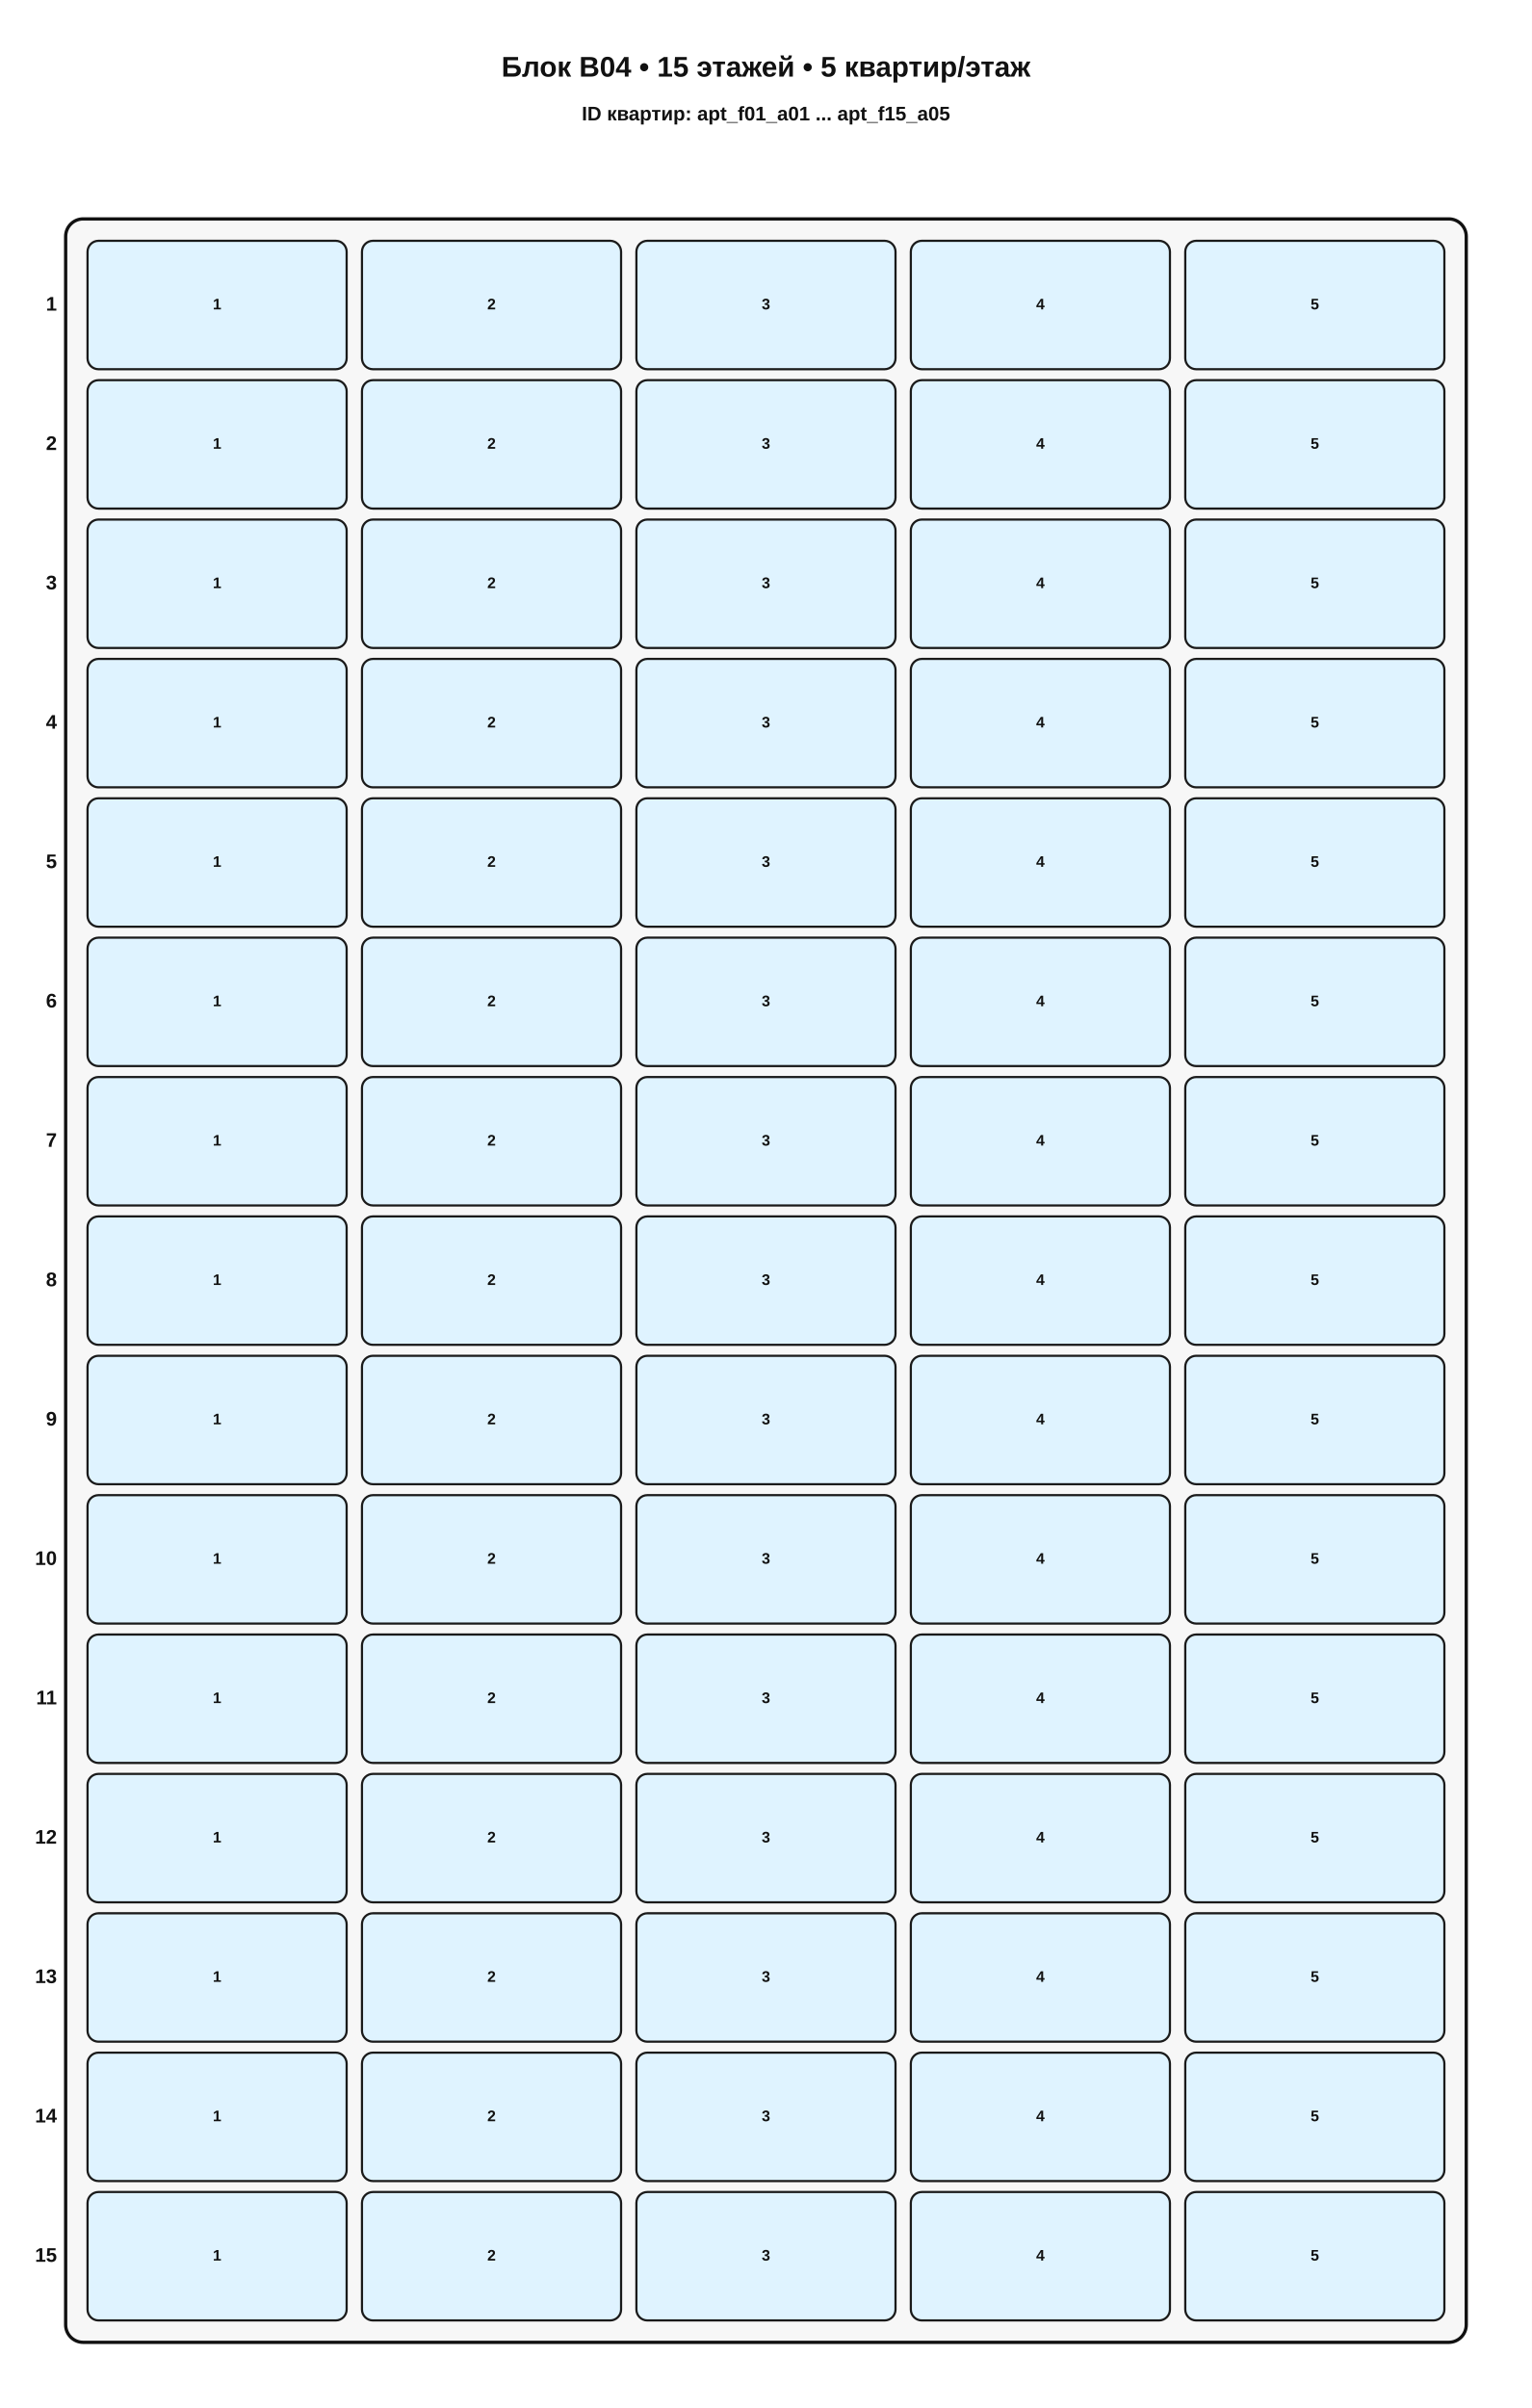
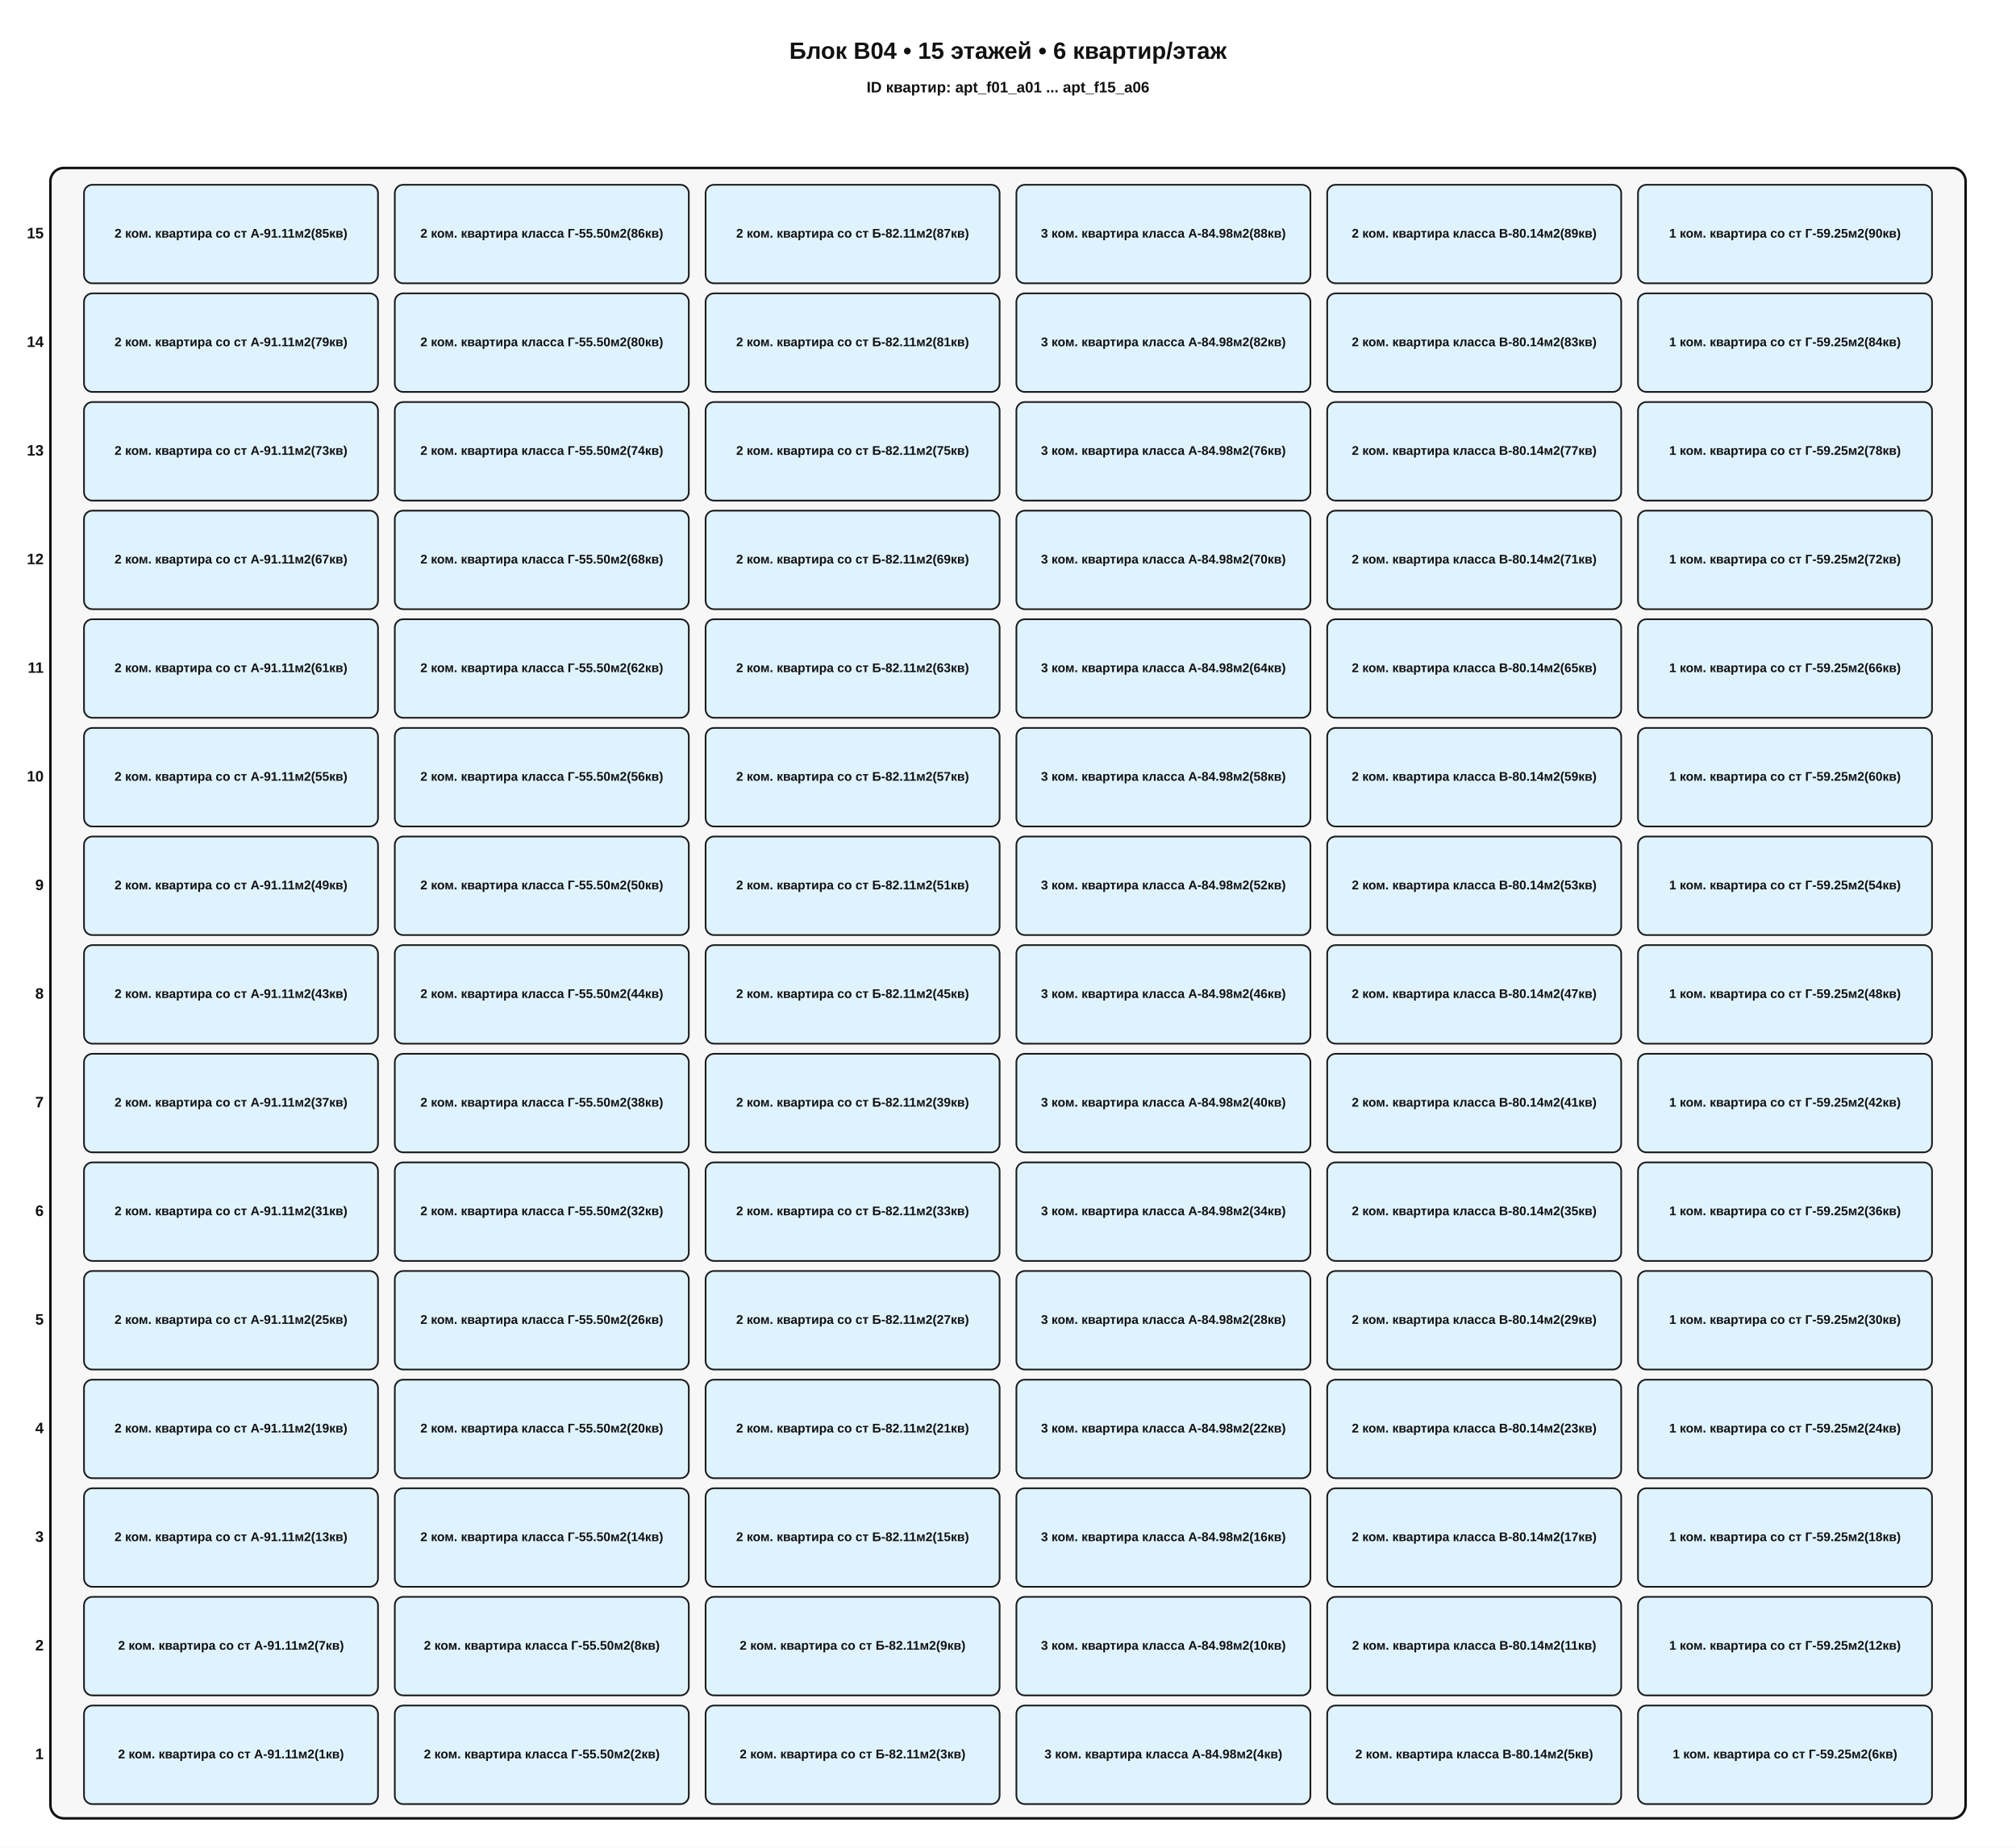
- <svg xmlns="http://www.w3.org/2000/svg" width="1400" height="2200" viewBox="0 0 1400 2200">
+ <svg xmlns="http://www.w3.org/2000/svg" width="2400" height="2200" viewBox="0 0 2400 2200">
  <style>
    .bg { fill:#ffffff; }
    .frame { fill:#f7f7f7; stroke:#111; stroke-width:3; }
    .apt { fill:#dff3ff; stroke:#1a1a1a; stroke-width:2; }
    .apt:hover { stroke-width:3; }
-     .label { font-family: Arial, Helvetica, sans-serif; fill:#111; font-size:26px; font-weight:700; }
+     .label { font-family: Arial, Helvetica, sans-serif; fill:#111; font-size:28px; font-weight:700; }
    .small { font-family: Arial, Helvetica, sans-serif; fill:#111; font-size:18px; font-weight:600; }
-     .tiny { font-family: Arial, Helvetica, sans-serif; fill:#111; font-size:14px; font-weight:600; }
+     .tiny { font-family: Arial, Helvetica, sans-serif; fill:#111; font-size:15px; font-weight:700; }
</style>
-   <rect x="0" y="0" width="1400" height="2200" class="bg" />
-   <text x="700.0" y="70" class="label" text-anchor="middle">Блок B04 • 15 этажей • 5 квартир/этаж</text>
-   <text x="700.0" y="110" class="small" text-anchor="middle">ID квартир: apt_f01_a01 ... apt_f15_a05</text>
-   <rect x="60" y="200" width="1280" height="1940" class="frame" rx="16" ry="16" />
-   <text x="52" y="278.667" class="small" text-anchor="end" dominant-baseline="middle">1</text>
-   <rect x="80.0" y="220.0" width="236.8" height="117.333" class="apt" rx="10" ry="10" id="apt_f01_a01" />
-   <text x="198.4" y="278.667" class="tiny" text-anchor="middle" dominant-baseline="middle">1</text>
-   <rect x="330.8" y="220.0" width="236.8" height="117.333" class="apt" rx="10" ry="10" id="apt_f01_a02" />
-   <text x="449.2" y="278.667" class="tiny" text-anchor="middle" dominant-baseline="middle">2</text>
-   <rect x="581.6" y="220.0" width="236.8" height="117.333" class="apt" rx="10" ry="10" id="apt_f01_a03" />
-   <text x="700.0" y="278.667" class="tiny" text-anchor="middle" dominant-baseline="middle">3</text>
-   <rect x="832.4" y="220.0" width="236.8" height="117.333" class="apt" rx="10" ry="10" id="apt_f01_a04" />
-   <text x="950.8" y="278.667" class="tiny" text-anchor="middle" dominant-baseline="middle">4</text>
-   <rect x="1083.2" y="220.0" width="236.8" height="117.333" class="apt" rx="10" ry="10" id="apt_f01_a05" />
-   <text x="1201.6" y="278.667" class="tiny" text-anchor="middle" dominant-baseline="middle">5</text>
-   <text x="52" y="406.0" class="small" text-anchor="end" dominant-baseline="middle">2</text>
-   <rect x="80.0" y="347.333" width="236.8" height="117.333" class="apt" rx="10" ry="10" id="apt_f02_a01" />
-   <text x="198.4" y="406.0" class="tiny" text-anchor="middle" dominant-baseline="middle">1</text>
-   <rect x="330.8" y="347.333" width="236.8" height="117.333" class="apt" rx="10" ry="10" id="apt_f02_a02" />
-   <text x="449.2" y="406.0" class="tiny" text-anchor="middle" dominant-baseline="middle">2</text>
-   <rect x="581.6" y="347.333" width="236.8" height="117.333" class="apt" rx="10" ry="10" id="apt_f02_a03" />
-   <text x="700.0" y="406.0" class="tiny" text-anchor="middle" dominant-baseline="middle">3</text>
-   <rect x="832.4" y="347.333" width="236.8" height="117.333" class="apt" rx="10" ry="10" id="apt_f02_a04" />
-   <text x="950.8" y="406.0" class="tiny" text-anchor="middle" dominant-baseline="middle">4</text>
-   <rect x="1083.2" y="347.333" width="236.8" height="117.333" class="apt" rx="10" ry="10" id="apt_f02_a05" />
-   <text x="1201.6" y="406.0" class="tiny" text-anchor="middle" dominant-baseline="middle">5</text>
-   <text x="52" y="533.333" class="small" text-anchor="end" dominant-baseline="middle">3</text>
-   <rect x="80.0" y="474.667" width="236.8" height="117.333" class="apt" rx="10" ry="10" id="apt_f03_a01" />
-   <text x="198.4" y="533.333" class="tiny" text-anchor="middle" dominant-baseline="middle">1</text>
-   <rect x="330.8" y="474.667" width="236.8" height="117.333" class="apt" rx="10" ry="10" id="apt_f03_a02" />
-   <text x="449.2" y="533.333" class="tiny" text-anchor="middle" dominant-baseline="middle">2</text>
-   <rect x="581.6" y="474.667" width="236.8" height="117.333" class="apt" rx="10" ry="10" id="apt_f03_a03" />
-   <text x="700.0" y="533.333" class="tiny" text-anchor="middle" dominant-baseline="middle">3</text>
-   <rect x="832.4" y="474.667" width="236.8" height="117.333" class="apt" rx="10" ry="10" id="apt_f03_a04" />
-   <text x="950.8" y="533.333" class="tiny" text-anchor="middle" dominant-baseline="middle">4</text>
-   <rect x="1083.2" y="474.667" width="236.8" height="117.333" class="apt" rx="10" ry="10" id="apt_f03_a05" />
-   <text x="1201.6" y="533.333" class="tiny" text-anchor="middle" dominant-baseline="middle">5</text>
-   <text x="52" y="660.667" class="small" text-anchor="end" dominant-baseline="middle">4</text>
-   <rect x="80.0" y="602.0" width="236.8" height="117.333" class="apt" rx="10" ry="10" id="apt_f04_a01" />
-   <text x="198.4" y="660.667" class="tiny" text-anchor="middle" dominant-baseline="middle">1</text>
-   <rect x="330.8" y="602.0" width="236.8" height="117.333" class="apt" rx="10" ry="10" id="apt_f04_a02" />
-   <text x="449.2" y="660.667" class="tiny" text-anchor="middle" dominant-baseline="middle">2</text>
-   <rect x="581.6" y="602.0" width="236.8" height="117.333" class="apt" rx="10" ry="10" id="apt_f04_a03" />
-   <text x="700.0" y="660.667" class="tiny" text-anchor="middle" dominant-baseline="middle">3</text>
-   <rect x="832.4" y="602.0" width="236.8" height="117.333" class="apt" rx="10" ry="10" id="apt_f04_a04" />
-   <text x="950.8" y="660.667" class="tiny" text-anchor="middle" dominant-baseline="middle">4</text>
-   <rect x="1083.2" y="602.0" width="236.8" height="117.333" class="apt" rx="10" ry="10" id="apt_f04_a05" />
-   <text x="1201.6" y="660.667" class="tiny" text-anchor="middle" dominant-baseline="middle">5</text>
-   <text x="52" y="788" class="small" text-anchor="end" dominant-baseline="middle">5</text>
-   <rect x="80.0" y="729.333" width="236.8" height="117.333" class="apt" rx="10" ry="10" id="apt_f05_a01" />
-   <text x="198.4" y="788" class="tiny" text-anchor="middle" dominant-baseline="middle">1</text>
-   <rect x="330.8" y="729.333" width="236.8" height="117.333" class="apt" rx="10" ry="10" id="apt_f05_a02" />
-   <text x="449.2" y="788" class="tiny" text-anchor="middle" dominant-baseline="middle">2</text>
-   <rect x="581.6" y="729.333" width="236.8" height="117.333" class="apt" rx="10" ry="10" id="apt_f05_a03" />
-   <text x="700.0" y="788" class="tiny" text-anchor="middle" dominant-baseline="middle">3</text>
-   <rect x="832.4" y="729.333" width="236.8" height="117.333" class="apt" rx="10" ry="10" id="apt_f05_a04" />
-   <text x="950.8" y="788" class="tiny" text-anchor="middle" dominant-baseline="middle">4</text>
-   <rect x="1083.2" y="729.333" width="236.8" height="117.333" class="apt" rx="10" ry="10" id="apt_f05_a05" />
-   <text x="1201.6" y="788" class="tiny" text-anchor="middle" dominant-baseline="middle">5</text>
-   <text x="52" y="915.333" class="small" text-anchor="end" dominant-baseline="middle">6</text>
-   <rect x="80.0" y="856.667" width="236.8" height="117.333" class="apt" rx="10" ry="10" id="apt_f06_a01" />
-   <text x="198.4" y="915.333" class="tiny" text-anchor="middle" dominant-baseline="middle">1</text>
-   <rect x="330.8" y="856.667" width="236.8" height="117.333" class="apt" rx="10" ry="10" id="apt_f06_a02" />
-   <text x="449.2" y="915.333" class="tiny" text-anchor="middle" dominant-baseline="middle">2</text>
-   <rect x="581.6" y="856.667" width="236.8" height="117.333" class="apt" rx="10" ry="10" id="apt_f06_a03" />
-   <text x="700.0" y="915.333" class="tiny" text-anchor="middle" dominant-baseline="middle">3</text>
-   <rect x="832.4" y="856.667" width="236.8" height="117.333" class="apt" rx="10" ry="10" id="apt_f06_a04" />
-   <text x="950.8" y="915.333" class="tiny" text-anchor="middle" dominant-baseline="middle">4</text>
-   <rect x="1083.2" y="856.667" width="236.8" height="117.333" class="apt" rx="10" ry="10" id="apt_f06_a05" />
-   <text x="1201.6" y="915.333" class="tiny" text-anchor="middle" dominant-baseline="middle">5</text>
-   <text x="52" y="1042.667" class="small" text-anchor="end" dominant-baseline="middle">7</text>
-   <rect x="80.0" y="984.0" width="236.8" height="117.333" class="apt" rx="10" ry="10" id="apt_f07_a01" />
-   <text x="198.4" y="1042.667" class="tiny" text-anchor="middle" dominant-baseline="middle">1</text>
-   <rect x="330.8" y="984.0" width="236.8" height="117.333" class="apt" rx="10" ry="10" id="apt_f07_a02" />
-   <text x="449.2" y="1042.667" class="tiny" text-anchor="middle" dominant-baseline="middle">2</text>
-   <rect x="581.6" y="984.0" width="236.8" height="117.333" class="apt" rx="10" ry="10" id="apt_f07_a03" />
-   <text x="700.0" y="1042.667" class="tiny" text-anchor="middle" dominant-baseline="middle">3</text>
-   <rect x="832.4" y="984.0" width="236.8" height="117.333" class="apt" rx="10" ry="10" id="apt_f07_a04" />
-   <text x="950.8" y="1042.667" class="tiny" text-anchor="middle" dominant-baseline="middle">4</text>
-   <rect x="1083.2" y="984.0" width="236.8" height="117.333" class="apt" rx="10" ry="10" id="apt_f07_a05" />
-   <text x="1201.6" y="1042.667" class="tiny" text-anchor="middle" dominant-baseline="middle">5</text>
-   <text x="52" y="1170.0" class="small" text-anchor="end" dominant-baseline="middle">8</text>
-   <rect x="80.0" y="1111.333" width="236.8" height="117.333" class="apt" rx="10" ry="10" id="apt_f08_a01" />
-   <text x="198.4" y="1170.0" class="tiny" text-anchor="middle" dominant-baseline="middle">1</text>
-   <rect x="330.8" y="1111.333" width="236.8" height="117.333" class="apt" rx="10" ry="10" id="apt_f08_a02" />
-   <text x="449.2" y="1170.0" class="tiny" text-anchor="middle" dominant-baseline="middle">2</text>
-   <rect x="581.6" y="1111.333" width="236.8" height="117.333" class="apt" rx="10" ry="10" id="apt_f08_a03" />
-   <text x="700.0" y="1170.0" class="tiny" text-anchor="middle" dominant-baseline="middle">3</text>
-   <rect x="832.4" y="1111.333" width="236.8" height="117.333" class="apt" rx="10" ry="10" id="apt_f08_a04" />
-   <text x="950.8" y="1170.0" class="tiny" text-anchor="middle" dominant-baseline="middle">4</text>
-   <rect x="1083.2" y="1111.333" width="236.8" height="117.333" class="apt" rx="10" ry="10" id="apt_f08_a05" />
-   <text x="1201.6" y="1170.0" class="tiny" text-anchor="middle" dominant-baseline="middle">5</text>
-   <text x="52" y="1297.333" class="small" text-anchor="end" dominant-baseline="middle">9</text>
-   <rect x="80.0" y="1238.667" width="236.8" height="117.333" class="apt" rx="10" ry="10" id="apt_f09_a01" />
-   <text x="198.4" y="1297.333" class="tiny" text-anchor="middle" dominant-baseline="middle">1</text>
-   <rect x="330.8" y="1238.667" width="236.8" height="117.333" class="apt" rx="10" ry="10" id="apt_f09_a02" />
-   <text x="449.2" y="1297.333" class="tiny" text-anchor="middle" dominant-baseline="middle">2</text>
-   <rect x="581.6" y="1238.667" width="236.8" height="117.333" class="apt" rx="10" ry="10" id="apt_f09_a03" />
-   <text x="700.0" y="1297.333" class="tiny" text-anchor="middle" dominant-baseline="middle">3</text>
-   <rect x="832.4" y="1238.667" width="236.8" height="117.333" class="apt" rx="10" ry="10" id="apt_f09_a04" />
-   <text x="950.8" y="1297.333" class="tiny" text-anchor="middle" dominant-baseline="middle">4</text>
-   <rect x="1083.2" y="1238.667" width="236.8" height="117.333" class="apt" rx="10" ry="10" id="apt_f09_a05" />
-   <text x="1201.6" y="1297.333" class="tiny" text-anchor="middle" dominant-baseline="middle">5</text>
-   <text x="52" y="1424.667" class="small" text-anchor="end" dominant-baseline="middle">10</text>
-   <rect x="80.0" y="1366.0" width="236.8" height="117.333" class="apt" rx="10" ry="10" id="apt_f10_a01" />
-   <text x="198.4" y="1424.667" class="tiny" text-anchor="middle" dominant-baseline="middle">1</text>
-   <rect x="330.8" y="1366.0" width="236.8" height="117.333" class="apt" rx="10" ry="10" id="apt_f10_a02" />
-   <text x="449.2" y="1424.667" class="tiny" text-anchor="middle" dominant-baseline="middle">2</text>
-   <rect x="581.6" y="1366.0" width="236.8" height="117.333" class="apt" rx="10" ry="10" id="apt_f10_a03" />
-   <text x="700.0" y="1424.667" class="tiny" text-anchor="middle" dominant-baseline="middle">3</text>
-   <rect x="832.4" y="1366.0" width="236.8" height="117.333" class="apt" rx="10" ry="10" id="apt_f10_a04" />
-   <text x="950.8" y="1424.667" class="tiny" text-anchor="middle" dominant-baseline="middle">4</text>
-   <rect x="1083.2" y="1366.0" width="236.8" height="117.333" class="apt" rx="10" ry="10" id="apt_f10_a05" />
-   <text x="1201.6" y="1424.667" class="tiny" text-anchor="middle" dominant-baseline="middle">5</text>
-   <text x="52" y="1552.0" class="small" text-anchor="end" dominant-baseline="middle">11</text>
-   <rect x="80.0" y="1493.333" width="236.8" height="117.333" class="apt" rx="10" ry="10" id="apt_f11_a01" />
-   <text x="198.4" y="1552.0" class="tiny" text-anchor="middle" dominant-baseline="middle">1</text>
-   <rect x="330.8" y="1493.333" width="236.8" height="117.333" class="apt" rx="10" ry="10" id="apt_f11_a02" />
-   <text x="449.2" y="1552.0" class="tiny" text-anchor="middle" dominant-baseline="middle">2</text>
-   <rect x="581.6" y="1493.333" width="236.8" height="117.333" class="apt" rx="10" ry="10" id="apt_f11_a03" />
-   <text x="700.0" y="1552.0" class="tiny" text-anchor="middle" dominant-baseline="middle">3</text>
-   <rect x="832.4" y="1493.333" width="236.8" height="117.333" class="apt" rx="10" ry="10" id="apt_f11_a04" />
-   <text x="950.8" y="1552.0" class="tiny" text-anchor="middle" dominant-baseline="middle">4</text>
-   <rect x="1083.2" y="1493.333" width="236.8" height="117.333" class="apt" rx="10" ry="10" id="apt_f11_a05" />
-   <text x="1201.6" y="1552.0" class="tiny" text-anchor="middle" dominant-baseline="middle">5</text>
-   <text x="52" y="1679.333" class="small" text-anchor="end" dominant-baseline="middle">12</text>
-   <rect x="80.0" y="1620.667" width="236.8" height="117.333" class="apt" rx="10" ry="10" id="apt_f12_a01" />
-   <text x="198.4" y="1679.333" class="tiny" text-anchor="middle" dominant-baseline="middle">1</text>
-   <rect x="330.8" y="1620.667" width="236.8" height="117.333" class="apt" rx="10" ry="10" id="apt_f12_a02" />
-   <text x="449.2" y="1679.333" class="tiny" text-anchor="middle" dominant-baseline="middle">2</text>
-   <rect x="581.6" y="1620.667" width="236.8" height="117.333" class="apt" rx="10" ry="10" id="apt_f12_a03" />
-   <text x="700.0" y="1679.333" class="tiny" text-anchor="middle" dominant-baseline="middle">3</text>
-   <rect x="832.4" y="1620.667" width="236.8" height="117.333" class="apt" rx="10" ry="10" id="apt_f12_a04" />
-   <text x="950.8" y="1679.333" class="tiny" text-anchor="middle" dominant-baseline="middle">4</text>
-   <rect x="1083.2" y="1620.667" width="236.8" height="117.333" class="apt" rx="10" ry="10" id="apt_f12_a05" />
-   <text x="1201.6" y="1679.333" class="tiny" text-anchor="middle" dominant-baseline="middle">5</text>
-   <text x="52" y="1806.667" class="small" text-anchor="end" dominant-baseline="middle">13</text>
-   <rect x="80.0" y="1748.0" width="236.8" height="117.333" class="apt" rx="10" ry="10" id="apt_f13_a01" />
-   <text x="198.4" y="1806.667" class="tiny" text-anchor="middle" dominant-baseline="middle">1</text>
-   <rect x="330.8" y="1748.0" width="236.8" height="117.333" class="apt" rx="10" ry="10" id="apt_f13_a02" />
-   <text x="449.2" y="1806.667" class="tiny" text-anchor="middle" dominant-baseline="middle">2</text>
-   <rect x="581.6" y="1748.0" width="236.8" height="117.333" class="apt" rx="10" ry="10" id="apt_f13_a03" />
-   <text x="700.0" y="1806.667" class="tiny" text-anchor="middle" dominant-baseline="middle">3</text>
-   <rect x="832.4" y="1748.0" width="236.8" height="117.333" class="apt" rx="10" ry="10" id="apt_f13_a04" />
-   <text x="950.8" y="1806.667" class="tiny" text-anchor="middle" dominant-baseline="middle">4</text>
-   <rect x="1083.2" y="1748.0" width="236.8" height="117.333" class="apt" rx="10" ry="10" id="apt_f13_a05" />
-   <text x="1201.6" y="1806.667" class="tiny" text-anchor="middle" dominant-baseline="middle">5</text>
-   <text x="52" y="1934.0" class="small" text-anchor="end" dominant-baseline="middle">14</text>
-   <rect x="80.0" y="1875.333" width="236.8" height="117.333" class="apt" rx="10" ry="10" id="apt_f14_a01" />
-   <text x="198.4" y="1934.0" class="tiny" text-anchor="middle" dominant-baseline="middle">1</text>
-   <rect x="330.8" y="1875.333" width="236.8" height="117.333" class="apt" rx="10" ry="10" id="apt_f14_a02" />
-   <text x="449.2" y="1934.0" class="tiny" text-anchor="middle" dominant-baseline="middle">2</text>
-   <rect x="581.6" y="1875.333" width="236.8" height="117.333" class="apt" rx="10" ry="10" id="apt_f14_a03" />
-   <text x="700.0" y="1934.0" class="tiny" text-anchor="middle" dominant-baseline="middle">3</text>
-   <rect x="832.4" y="1875.333" width="236.8" height="117.333" class="apt" rx="10" ry="10" id="apt_f14_a04" />
-   <text x="950.8" y="1934.0" class="tiny" text-anchor="middle" dominant-baseline="middle">4</text>
-   <rect x="1083.2" y="1875.333" width="236.8" height="117.333" class="apt" rx="10" ry="10" id="apt_f14_a05" />
-   <text x="1201.6" y="1934.0" class="tiny" text-anchor="middle" dominant-baseline="middle">5</text>
-   <text x="52" y="2061.333" class="small" text-anchor="end" dominant-baseline="middle">15</text>
-   <rect x="80.0" y="2002.667" width="236.8" height="117.333" class="apt" rx="10" ry="10" id="apt_f15_a01" />
-   <text x="198.4" y="2061.333" class="tiny" text-anchor="middle" dominant-baseline="middle">1</text>
-   <rect x="330.8" y="2002.667" width="236.8" height="117.333" class="apt" rx="10" ry="10" id="apt_f15_a02" />
-   <text x="449.2" y="2061.333" class="tiny" text-anchor="middle" dominant-baseline="middle">2</text>
-   <rect x="581.6" y="2002.667" width="236.8" height="117.333" class="apt" rx="10" ry="10" id="apt_f15_a03" />
-   <text x="700.0" y="2061.333" class="tiny" text-anchor="middle" dominant-baseline="middle">3</text>
-   <rect x="832.4" y="2002.667" width="236.8" height="117.333" class="apt" rx="10" ry="10" id="apt_f15_a04" />
-   <text x="950.8" y="2061.333" class="tiny" text-anchor="middle" dominant-baseline="middle">4</text>
-   <rect x="1083.2" y="2002.667" width="236.8" height="117.333" class="apt" rx="10" ry="10" id="apt_f15_a05" />
-   <text x="1201.6" y="2061.333" class="tiny" text-anchor="middle" dominant-baseline="middle">5</text>
+   <rect x="0" y="0" width="2400" height="2200" class="bg" />
+   <text x="1200.0" y="70" class="label" text-anchor="middle">Блок B04 • 15 этажей • 6 квартир/этаж</text>
+   <text x="1200.0" y="110" class="small" text-anchor="middle">ID квартир: apt_f01_a01 ... apt_f15_a06</text>
+   <rect x="60" y="200" width="2280" height="1965" class="frame" rx="16" ry="16" />
+   <text x="52" y="278.667" class="small" text-anchor="end" dominant-baseline="middle">15</text>
+   <rect x="100.0" y="220.0" width="350.0" height="117.333" class="apt" rx="10" ry="10" id="apt_f15_a01" />
+   <text x="275.0" y="278.667" class="tiny" text-anchor="middle" dominant-baseline="middle">2 ком. квартира со ст А-91.11м2(85кв)</text>
+   <rect x="470.0" y="220.0" width="350.0" height="117.333" class="apt" rx="10" ry="10" id="apt_f15_a02" />
+   <text x="645.0" y="278.667" class="tiny" text-anchor="middle" dominant-baseline="middle">2 ком. квартира класса Г-55.50м2(86кв)</text>
+   <rect x="840.0" y="220.0" width="350.0" height="117.333" class="apt" rx="10" ry="10" id="apt_f15_a03" />
+   <text x="1015.0" y="278.667" class="tiny" text-anchor="middle" dominant-baseline="middle">2 ком. квартира со ст Б-82.11м2(87кв)</text>
+   <rect x="1210.0" y="220.0" width="350.0" height="117.333" class="apt" rx="10" ry="10" id="apt_f15_a04" />
+   <text x="1385.0" y="278.667" class="tiny" text-anchor="middle" dominant-baseline="middle">3 ком. квартира класса А-84.98м2(88кв)</text>
+   <rect x="1580.0" y="220.0" width="350.0" height="117.333" class="apt" rx="10" ry="10" id="apt_f15_a05" />
+   <text x="1755.0" y="278.667" class="tiny" text-anchor="middle" dominant-baseline="middle">2 ком. квартира класса В-80.14м2(89кв)</text>
+   <rect x="1950.0" y="220.0" width="350.0" height="117.333" class="apt" rx="10" ry="10" id="apt_f15_a06" />
+   <text x="2125.0" y="278.667" class="tiny" text-anchor="middle" dominant-baseline="middle">1 ком. квартира со ст Г-59.25м2(90кв)</text>
+   <text x="52" y="408" class="small" text-anchor="end" dominant-baseline="middle">14</text>
+   <rect x="100.0" y="349.3" width="350.0" height="117.333" class="apt" rx="10" ry="10" id="apt_f14_a01" />
+   <text x="275.0" y="408" class="tiny" text-anchor="middle" dominant-baseline="middle">2 ком. квартира со ст А-91.11м2(79кв)</text>
+   <rect x="470.0" y="349.3" width="350.0" height="117.333" class="apt" rx="10" ry="10" id="apt_f14_a02" />
+   <text x="645.0" y="408" class="tiny" text-anchor="middle" dominant-baseline="middle">2 ком. квартира класса Г-55.50м2(80кв)</text>
+   <rect x="840.0" y="349.3" width="350.0" height="117.333" class="apt" rx="10" ry="10" id="apt_f14_a03" />
+   <text x="1015.0" y="408" class="tiny" text-anchor="middle" dominant-baseline="middle">2 ком. квартира со ст Б-82.11м2(81кв)</text>
+   <rect x="1210.0" y="349.3" width="350.0" height="117.333" class="apt" rx="10" ry="10" id="apt_f14_a04" />
+   <text x="1385.0" y="408" class="tiny" text-anchor="middle" dominant-baseline="middle">3 ком. квартира класса А-84.98м2(82кв)</text>
+   <rect x="1580.0" y="349.3" width="350.0" height="117.333" class="apt" rx="10" ry="10" id="apt_f14_a05" />
+   <text x="1755.0" y="408" class="tiny" text-anchor="middle" dominant-baseline="middle">2 ком. квартира класса В-80.14м2(83кв)</text>
+   <rect x="1950.0" y="349.3" width="350.0" height="117.333" class="apt" rx="10" ry="10" id="apt_f14_a06" />
+   <text x="2125.0" y="408" class="tiny" text-anchor="middle" dominant-baseline="middle">1 ком. квартира со ст Г-59.25м2(84кв)</text>
+   <text x="52" y="537.333" class="small" text-anchor="end" dominant-baseline="middle">13</text>
+   <rect x="100.0" y="478.7" width="350.0" height="117.333" class="apt" rx="10" ry="10" id="apt_f13_a01" />
+   <text x="275.0" y="537.333" class="tiny" text-anchor="middle" dominant-baseline="middle">2 ком. квартира со ст А-91.11м2(73кв)</text>
+   <rect x="470.0" y="478.7" width="350.0" height="117.333" class="apt" rx="10" ry="10" id="apt_f13_a02" />
+   <text x="645.0" y="537.333" class="tiny" text-anchor="middle" dominant-baseline="middle">2 ком. квартира класса Г-55.50м2(74кв)</text>
+   <rect x="840.0" y="478.7" width="350.0" height="117.333" class="apt" rx="10" ry="10" id="apt_f13_a03" />
+   <text x="1015.0" y="537.333" class="tiny" text-anchor="middle" dominant-baseline="middle">2 ком. квартира со ст Б-82.11м2(75кв)</text>
+   <rect x="1210.0" y="478.7" width="350.0" height="117.333" class="apt" rx="10" ry="10" id="apt_f13_a04" />
+   <text x="1385.0" y="537.333" class="tiny" text-anchor="middle" dominant-baseline="middle">3 ком. квартира класса А-84.98м2(76кв)</text>
+   <rect x="1580.0" y="478.7" width="350.0" height="117.333" class="apt" rx="10" ry="10" id="apt_f13_a05" />
+   <text x="1755.0" y="537.333" class="tiny" text-anchor="middle" dominant-baseline="middle">2 ком. квартира класса В-80.14м2(77кв)</text>
+   <rect x="1950.0" y="478.7" width="350.0" height="117.333" class="apt" rx="10" ry="10" id="apt_f13_a06" />
+   <text x="2125.0" y="537.333" class="tiny" text-anchor="middle" dominant-baseline="middle">1 ком. квартира со ст Г-59.25м2(78кв)</text>
+   <text x="52" y="666.667" class="small" text-anchor="end" dominant-baseline="middle">12</text>
+   <rect x="100.0" y="608.0" width="350.0" height="117.333" class="apt" rx="10" ry="10" id="apt_f12_a01" />
+   <text x="275.0" y="666.667" class="tiny" text-anchor="middle" dominant-baseline="middle">2 ком. квартира со ст А-91.11м2(67кв)</text>
+   <rect x="470.0" y="608.0" width="350.0" height="117.333" class="apt" rx="10" ry="10" id="apt_f12_a02" />
+   <text x="645.0" y="666.667" class="tiny" text-anchor="middle" dominant-baseline="middle">2 ком. квартира класса Г-55.50м2(68кв)</text>
+   <rect x="840.0" y="608.0" width="350.0" height="117.333" class="apt" rx="10" ry="10" id="apt_f12_a03" />
+   <text x="1015.0" y="666.667" class="tiny" text-anchor="middle" dominant-baseline="middle">2 ком. квартира со ст Б-82.11м2(69кв)</text>
+   <rect x="1210.0" y="608.0" width="350.0" height="117.333" class="apt" rx="10" ry="10" id="apt_f12_a04" />
+   <text x="1385.0" y="666.667" class="tiny" text-anchor="middle" dominant-baseline="middle">3 ком. квартира класса А-84.98м2(70кв)</text>
+   <rect x="1580.0" y="608.0" width="350.0" height="117.333" class="apt" rx="10" ry="10" id="apt_f12_a05" />
+   <text x="1755.0" y="666.667" class="tiny" text-anchor="middle" dominant-baseline="middle">2 ком. квартира класса В-80.14м2(71кв)</text>
+   <rect x="1950.0" y="608.0" width="350.0" height="117.333" class="apt" rx="10" ry="10" id="apt_f12_a06" />
+   <text x="2125.0" y="666.667" class="tiny" text-anchor="middle" dominant-baseline="middle">1 ком. квартира со ст Г-59.25м2(72кв)</text>
+   <text x="52" y="796.0" class="small" text-anchor="end" dominant-baseline="middle">11</text>
+   <rect x="100.0" y="737.3" width="350.0" height="117.333" class="apt" rx="10" ry="10" id="apt_f11_a01" />
+   <text x="275.0" y="796.0" class="tiny" text-anchor="middle" dominant-baseline="middle">2 ком. квартира со ст А-91.11м2(61кв)</text>
+   <rect x="470.0" y="737.3" width="350.0" height="117.333" class="apt" rx="10" ry="10" id="apt_f11_a02" />
+   <text x="645.0" y="796.0" class="tiny" text-anchor="middle" dominant-baseline="middle">2 ком. квартира класса Г-55.50м2(62кв)</text>
+   <rect x="840.0" y="737.3" width="350.0" height="117.333" class="apt" rx="10" ry="10" id="apt_f11_a03" />
+   <text x="1015.0" y="796.0" class="tiny" text-anchor="middle" dominant-baseline="middle">2 ком. квартира со ст Б-82.11м2(63кв)</text>
+   <rect x="1210.0" y="737.3" width="350.0" height="117.333" class="apt" rx="10" ry="10" id="apt_f11_a04" />
+   <text x="1385.0" y="796.0" class="tiny" text-anchor="middle" dominant-baseline="middle">3 ком. квартира класса А-84.98м2(64кв)</text>
+   <rect x="1580.0" y="737.3" width="350.0" height="117.333" class="apt" rx="10" ry="10" id="apt_f11_a05" />
+   <text x="1755.0" y="796.0" class="tiny" text-anchor="middle" dominant-baseline="middle">2 ком. квартира класса В-80.14м2(65кв)</text>
+   <rect x="1950.0" y="737.3" width="350.0" height="117.333" class="apt" rx="10" ry="10" id="apt_f11_a06" />
+   <text x="2125.0" y="796.0" class="tiny" text-anchor="middle" dominant-baseline="middle">1 ком. квартира со ст Г-59.25м2(66кв)</text>
+   <text x="52" y="925.333" class="small" text-anchor="end" dominant-baseline="middle">10</text>
+   <rect x="100.0" y="866.7" width="350.0" height="117.333" class="apt" rx="10" ry="10" id="apt_f10_a01" />
+   <text x="275.0" y="925.333" class="tiny" text-anchor="middle" dominant-baseline="middle">2 ком. квартира со ст А-91.11м2(55кв)</text>
+   <rect x="470.0" y="866.7" width="350.0" height="117.333" class="apt" rx="10" ry="10" id="apt_f10_a02" />
+   <text x="645.0" y="925.333" class="tiny" text-anchor="middle" dominant-baseline="middle">2 ком. квартира класса Г-55.50м2(56кв)</text>
+   <rect x="840.0" y="866.7" width="350.0" height="117.333" class="apt" rx="10" ry="10" id="apt_f10_a03" />
+   <text x="1015.0" y="925.333" class="tiny" text-anchor="middle" dominant-baseline="middle">2 ком. квартира со ст Б-82.11м2(57кв)</text>
+   <rect x="1210.0" y="866.7" width="350.0" height="117.333" class="apt" rx="10" ry="10" id="apt_f10_a04" />
+   <text x="1385.0" y="925.333" class="tiny" text-anchor="middle" dominant-baseline="middle">3 ком. квартира класса А-84.98м2(58кв)</text>
+   <rect x="1580.0" y="866.7" width="350.0" height="117.333" class="apt" rx="10" ry="10" id="apt_f10_a05" />
+   <text x="1755.0" y="925.333" class="tiny" text-anchor="middle" dominant-baseline="middle">2 ком. квартира класса В-80.14м2(59кв)</text>
+   <rect x="1950.0" y="866.7" width="350.0" height="117.333" class="apt" rx="10" ry="10" id="apt_f10_a06" />
+   <text x="2125.0" y="925.333" class="tiny" text-anchor="middle" dominant-baseline="middle">1 ком. квартира со ст Г-59.25м2(60кв)</text>
+   <text x="52" y="1054.667" class="small" text-anchor="end" dominant-baseline="middle">9</text>
+   <rect x="100.0" y="996.0" width="350.0" height="117.333" class="apt" rx="10" ry="10" id="apt_f09_a01" />
+   <text x="275.0" y="1054.667" class="tiny" text-anchor="middle" dominant-baseline="middle">2 ком. квартира со ст А-91.11м2(49кв)</text>
+   <rect x="470.0" y="996.0" width="350.0" height="117.333" class="apt" rx="10" ry="10" id="apt_f09_a02" />
+   <text x="645.0" y="1054.667" class="tiny" text-anchor="middle" dominant-baseline="middle">2 ком. квартира класса Г-55.50м2(50кв)</text>
+   <rect x="840.0" y="996.0" width="350.0" height="117.333" class="apt" rx="10" ry="10" id="apt_f09_a03" />
+   <text x="1015.0" y="1054.667" class="tiny" text-anchor="middle" dominant-baseline="middle">2 ком. квартира со ст Б-82.11м2(51кв)</text>
+   <rect x="1210.0" y="996.0" width="350.0" height="117.333" class="apt" rx="10" ry="10" id="apt_f09_a04" />
+   <text x="1385.0" y="1054.667" class="tiny" text-anchor="middle" dominant-baseline="middle">3 ком. квартира класса А-84.98м2(52кв)</text>
+   <rect x="1580.0" y="996.0" width="350.0" height="117.333" class="apt" rx="10" ry="10" id="apt_f09_a05" />
+   <text x="1755.0" y="1054.667" class="tiny" text-anchor="middle" dominant-baseline="middle">2 ком. квартира класса В-80.14м2(53кв)</text>
+   <rect x="1950.0" y="996.0" width="350.0" height="117.333" class="apt" rx="10" ry="10" id="apt_f09_a06" />
+   <text x="2125.0" y="1054.667" class="tiny" text-anchor="middle" dominant-baseline="middle">1 ком. квартира со ст Г-59.25м2(54кв)</text>
+   <text x="52" y="1184" class="small" text-anchor="end" dominant-baseline="middle">8</text>
+   <rect x="100.0" y="1125.3" width="350.0" height="117.333" class="apt" rx="10" ry="10" id="apt_f08_a01" />
+   <text x="275.0" y="1184" class="tiny" text-anchor="middle" dominant-baseline="middle">2 ком. квартира со ст А-91.11м2(43кв)</text>
+   <rect x="470.0" y="1125.3" width="350.0" height="117.333" class="apt" rx="10" ry="10" id="apt_f08_a02" />
+   <text x="645.0" y="1184" class="tiny" text-anchor="middle" dominant-baseline="middle">2 ком. квартира класса Г-55.50м2(44кв)</text>
+   <rect x="840.0" y="1125.3" width="350.0" height="117.333" class="apt" rx="10" ry="10" id="apt_f08_a03" />
+   <text x="1015.0" y="1184" class="tiny" text-anchor="middle" dominant-baseline="middle">2 ком. квартира со ст Б-82.11м2(45кв)</text>
+   <rect x="1210.0" y="1125.3" width="350.0" height="117.333" class="apt" rx="10" ry="10" id="apt_f08_a04" />
+   <text x="1385.0" y="1184" class="tiny" text-anchor="middle" dominant-baseline="middle">3 ком. квартира класса А-84.98м2(46кв)</text>
+   <rect x="1580.0" y="1125.3" width="350.0" height="117.333" class="apt" rx="10" ry="10" id="apt_f08_a05" />
+   <text x="1755.0" y="1184" class="tiny" text-anchor="middle" dominant-baseline="middle">2 ком. квартира класса В-80.14м2(47кв)</text>
+   <rect x="1950.0" y="1125.3" width="350.0" height="117.333" class="apt" rx="10" ry="10" id="apt_f08_a06" />
+   <text x="2125.0" y="1184" class="tiny" text-anchor="middle" dominant-baseline="middle">1 ком. квартира со ст Г-59.25м2(48кв)</text>
+   <text x="52" y="1313.333" class="small" text-anchor="end" dominant-baseline="middle">7</text>
+   <rect x="100.0" y="1254.7" width="350.0" height="117.333" class="apt" rx="10" ry="10" id="apt_f07_a01" />
+   <text x="275.0" y="1313.333" class="tiny" text-anchor="middle" dominant-baseline="middle">2 ком. квартира со ст А-91.11м2(37кв)</text>
+   <rect x="470.0" y="1254.7" width="350.0" height="117.333" class="apt" rx="10" ry="10" id="apt_f07_a02" />
+   <text x="645.0" y="1313.333" class="tiny" text-anchor="middle" dominant-baseline="middle">2 ком. квартира класса Г-55.50м2(38кв)</text>
+   <rect x="840.0" y="1254.7" width="350.0" height="117.333" class="apt" rx="10" ry="10" id="apt_f07_a03" />
+   <text x="1015.0" y="1313.333" class="tiny" text-anchor="middle" dominant-baseline="middle">2 ком. квартира со ст Б-82.11м2(39кв)</text>
+   <rect x="1210.0" y="1254.7" width="350.0" height="117.333" class="apt" rx="10" ry="10" id="apt_f07_a04" />
+   <text x="1385.0" y="1313.333" class="tiny" text-anchor="middle" dominant-baseline="middle">3 ком. квартира класса А-84.98м2(40кв)</text>
+   <rect x="1580.0" y="1254.7" width="350.0" height="117.333" class="apt" rx="10" ry="10" id="apt_f07_a05" />
+   <text x="1755.0" y="1313.333" class="tiny" text-anchor="middle" dominant-baseline="middle">2 ком. квартира класса В-80.14м2(41кв)</text>
+   <rect x="1950.0" y="1254.7" width="350.0" height="117.333" class="apt" rx="10" ry="10" id="apt_f07_a06" />
+   <text x="2125.0" y="1313.333" class="tiny" text-anchor="middle" dominant-baseline="middle">1 ком. квартира со ст Г-59.25м2(42кв)</text>
+   <text x="52" y="1442.667" class="small" text-anchor="end" dominant-baseline="middle">6</text>
+   <rect x="100.0" y="1384.0" width="350.0" height="117.333" class="apt" rx="10" ry="10" id="apt_f06_a01" />
+   <text x="275.0" y="1442.667" class="tiny" text-anchor="middle" dominant-baseline="middle">2 ком. квартира со ст А-91.11м2(31кв)</text>
+   <rect x="470.0" y="1384.0" width="350.0" height="117.333" class="apt" rx="10" ry="10" id="apt_f06_a02" />
+   <text x="645.0" y="1442.667" class="tiny" text-anchor="middle" dominant-baseline="middle">2 ком. квартира класса Г-55.50м2(32кв)</text>
+   <rect x="840.0" y="1384.0" width="350.0" height="117.333" class="apt" rx="10" ry="10" id="apt_f06_a03" />
+   <text x="1015.0" y="1442.667" class="tiny" text-anchor="middle" dominant-baseline="middle">2 ком. квартира со ст Б-82.11м2(33кв)</text>
+   <rect x="1210.0" y="1384.0" width="350.0" height="117.333" class="apt" rx="10" ry="10" id="apt_f06_a04" />
+   <text x="1385.0" y="1442.667" class="tiny" text-anchor="middle" dominant-baseline="middle">3 ком. квартира класса А-84.98м2(34кв)</text>
+   <rect x="1580.0" y="1384.0" width="350.0" height="117.333" class="apt" rx="10" ry="10" id="apt_f06_a05" />
+   <text x="1755.0" y="1442.667" class="tiny" text-anchor="middle" dominant-baseline="middle">2 ком. квартира класса В-80.14м2(35кв)</text>
+   <rect x="1950.0" y="1384.0" width="350.0" height="117.333" class="apt" rx="10" ry="10" id="apt_f06_a06" />
+   <text x="2125.0" y="1442.667" class="tiny" text-anchor="middle" dominant-baseline="middle">1 ком. квартира со ст Г-59.25м2(36кв)</text>
+   <text x="52" y="1572" class="small" text-anchor="end" dominant-baseline="middle">5</text>
+   <rect x="100.0" y="1513.3" width="350.0" height="117.333" class="apt" rx="10" ry="10" id="apt_f05_a01" />
+   <text x="275.0" y="1572" class="tiny" text-anchor="middle" dominant-baseline="middle">2 ком. квартира со ст А-91.11м2(25кв)</text>
+   <rect x="470.0" y="1513.3" width="350.0" height="117.333" class="apt" rx="10" ry="10" id="apt_f05_a02" />
+   <text x="645.0" y="1572" class="tiny" text-anchor="middle" dominant-baseline="middle">2 ком. квартира класса Г-55.50м2(26кв)</text>
+   <rect x="840.0" y="1513.3" width="350.0" height="117.333" class="apt" rx="10" ry="10" id="apt_f05_a03" />
+   <text x="1015.0" y="1572" class="tiny" text-anchor="middle" dominant-baseline="middle">2 ком. квартира со ст Б-82.11м2(27кв)</text>
+   <rect x="1210.0" y="1513.3" width="350.0" height="117.333" class="apt" rx="10" ry="10" id="apt_f05_a04" />
+   <text x="1385.0" y="1572" class="tiny" text-anchor="middle" dominant-baseline="middle">3 ком. квартира класса А-84.98м2(28кв)</text>
+   <rect x="1580.0" y="1513.3" width="350.0" height="117.333" class="apt" rx="10" ry="10" id="apt_f05_a05" />
+   <text x="1755.0" y="1572" class="tiny" text-anchor="middle" dominant-baseline="middle">2 ком. квартира класса В-80.14м2(29кв)</text>
+   <rect x="1950.0" y="1513.3" width="350.0" height="117.333" class="apt" rx="10" ry="10" id="apt_f05_a06" />
+   <text x="2125.0" y="1572" class="tiny" text-anchor="middle" dominant-baseline="middle">1 ком. квартира со ст Г-59.25м2(30кв)</text>
+   <text x="52" y="1701.333" class="small" text-anchor="end" dominant-baseline="middle">4</text>
+   <rect x="100.0" y="1642.7" width="350.0" height="117.333" class="apt" rx="10" ry="10" id="apt_f04_a01" />
+   <text x="275.0" y="1701.333" class="tiny" text-anchor="middle" dominant-baseline="middle">2 ком. квартира со ст А-91.11м2(19кв)</text>
+   <rect x="470.0" y="1642.7" width="350.0" height="117.333" class="apt" rx="10" ry="10" id="apt_f04_a02" />
+   <text x="645.0" y="1701.333" class="tiny" text-anchor="middle" dominant-baseline="middle">2 ком. квартира класса Г-55.50м2(20кв)</text>
+   <rect x="840.0" y="1642.7" width="350.0" height="117.333" class="apt" rx="10" ry="10" id="apt_f04_a03" />
+   <text x="1015.0" y="1701.333" class="tiny" text-anchor="middle" dominant-baseline="middle">2 ком. квартира со ст Б-82.11м2(21кв)</text>
+   <rect x="1210.0" y="1642.7" width="350.0" height="117.333" class="apt" rx="10" ry="10" id="apt_f04_a04" />
+   <text x="1385.0" y="1701.333" class="tiny" text-anchor="middle" dominant-baseline="middle">3 ком. квартира класса А-84.98м2(22кв)</text>
+   <rect x="1580.0" y="1642.7" width="350.0" height="117.333" class="apt" rx="10" ry="10" id="apt_f04_a05" />
+   <text x="1755.0" y="1701.333" class="tiny" text-anchor="middle" dominant-baseline="middle">2 ком. квартира класса В-80.14м2(23кв)</text>
+   <rect x="1950.0" y="1642.7" width="350.0" height="117.333" class="apt" rx="10" ry="10" id="apt_f04_a06" />
+   <text x="2125.0" y="1701.333" class="tiny" text-anchor="middle" dominant-baseline="middle">1 ком. квартира со ст Г-59.25м2(24кв)</text>
+   <text x="52" y="1830.667" class="small" text-anchor="end" dominant-baseline="middle">3</text>
+   <rect x="100.0" y="1772.0" width="350.0" height="117.333" class="apt" rx="10" ry="10" id="apt_f03_a01" />
+   <text x="275.0" y="1830.667" class="tiny" text-anchor="middle" dominant-baseline="middle">2 ком. квартира со ст А-91.11м2(13кв)</text>
+   <rect x="470.0" y="1772.0" width="350.0" height="117.333" class="apt" rx="10" ry="10" id="apt_f03_a02" />
+   <text x="645.0" y="1830.667" class="tiny" text-anchor="middle" dominant-baseline="middle">2 ком. квартира класса Г-55.50м2(14кв)</text>
+   <rect x="840.0" y="1772.0" width="350.0" height="117.333" class="apt" rx="10" ry="10" id="apt_f03_a03" />
+   <text x="1015.0" y="1830.667" class="tiny" text-anchor="middle" dominant-baseline="middle">2 ком. квартира со ст Б-82.11м2(15кв)</text>
+   <rect x="1210.0" y="1772.0" width="350.0" height="117.333" class="apt" rx="10" ry="10" id="apt_f03_a04" />
+   <text x="1385.0" y="1830.667" class="tiny" text-anchor="middle" dominant-baseline="middle">3 ком. квартира класса А-84.98м2(16кв)</text>
+   <rect x="1580.0" y="1772.0" width="350.0" height="117.333" class="apt" rx="10" ry="10" id="apt_f03_a05" />
+   <text x="1755.0" y="1830.667" class="tiny" text-anchor="middle" dominant-baseline="middle">2 ком. квартира класса В-80.14м2(17кв)</text>
+   <rect x="1950.0" y="1772.0" width="350.0" height="117.333" class="apt" rx="10" ry="10" id="apt_f03_a06" />
+   <text x="2125.0" y="1830.667" class="tiny" text-anchor="middle" dominant-baseline="middle">1 ком. квартира со ст Г-59.25м2(18кв)</text>
+   <text x="52" y="1960" class="small" text-anchor="end" dominant-baseline="middle">2</text>
+   <rect x="100.0" y="1901.3" width="350.0" height="117.333" class="apt" rx="10" ry="10" id="apt_f02_a01" />
+   <text x="275.0" y="1960" class="tiny" text-anchor="middle" dominant-baseline="middle">2 ком. квартира со ст А-91.11м2(7кв)</text>
+   <rect x="470.0" y="1901.3" width="350.0" height="117.333" class="apt" rx="10" ry="10" id="apt_f02_a02" />
+   <text x="645.0" y="1960" class="tiny" text-anchor="middle" dominant-baseline="middle">2 ком. квартира класса Г-55.50м2(8кв)</text>
+   <rect x="840.0" y="1901.3" width="350.0" height="117.333" class="apt" rx="10" ry="10" id="apt_f02_a03" />
+   <text x="1015.0" y="1960" class="tiny" text-anchor="middle" dominant-baseline="middle">2 ком. квартира со ст Б-82.11м2(9кв)</text>
+   <rect x="1210.0" y="1901.3" width="350.0" height="117.333" class="apt" rx="10" ry="10" id="apt_f02_a04" />
+   <text x="1385.0" y="1960" class="tiny" text-anchor="middle" dominant-baseline="middle">3 ком. квартира класса А-84.98м2(10кв)</text>
+   <rect x="1580.0" y="1901.3" width="350.0" height="117.333" class="apt" rx="10" ry="10" id="apt_f02_a05" />
+   <text x="1755.0" y="1960" class="tiny" text-anchor="middle" dominant-baseline="middle">2 ком. квартира класса В-80.14м2(11кв)</text>
+   <rect x="1950.0" y="1901.3" width="350.0" height="117.333" class="apt" rx="10" ry="10" id="apt_f02_a06" />
+   <text x="2125.0" y="1960" class="tiny" text-anchor="middle" dominant-baseline="middle">1 ком. квартира со ст Г-59.25м2(12кв)</text>
+   <text x="52" y="2089.333" class="small" text-anchor="end" dominant-baseline="middle">1</text>
+   <rect x="100.0" y="2030.7" width="350.0" height="117.333" class="apt" rx="10" ry="10" id="apt_f01_a01" />
+   <text x="275.0" y="2089.333" class="tiny" text-anchor="middle" dominant-baseline="middle">2 ком. квартира со ст А-91.11м2(1кв)</text>
+   <rect x="470.0" y="2030.7" width="350.0" height="117.333" class="apt" rx="10" ry="10" id="apt_f01_a02" />
+   <text x="645.0" y="2089.333" class="tiny" text-anchor="middle" dominant-baseline="middle">2 ком. квартира класса Г-55.50м2(2кв)</text>
+   <rect x="840.0" y="2030.7" width="350.0" height="117.333" class="apt" rx="10" ry="10" id="apt_f01_a03" />
+   <text x="1015.0" y="2089.333" class="tiny" text-anchor="middle" dominant-baseline="middle">2 ком. квартира со ст Б-82.11м2(3кв)</text>
+   <rect x="1210.0" y="2030.7" width="350.0" height="117.333" class="apt" rx="10" ry="10" id="apt_f01_a04" />
+   <text x="1385.0" y="2089.333" class="tiny" text-anchor="middle" dominant-baseline="middle">3 ком. квартира класса А-84.98м2(4кв)</text>
+   <rect x="1580.0" y="2030.7" width="350.0" height="117.333" class="apt" rx="10" ry="10" id="apt_f01_a05" />
+   <text x="1755.0" y="2089.333" class="tiny" text-anchor="middle" dominant-baseline="middle">2 ком. квартира класса В-80.14м2(5кв)</text>
+   <rect x="1950.0" y="2030.7" width="350.0" height="117.333" class="apt" rx="10" ry="10" id="apt_f01_a06" />
+   <text x="2125.0" y="2089.333" class="tiny" text-anchor="middle" dominant-baseline="middle">1 ком. квартира со ст Г-59.25м2(6кв)</text>
</svg>
